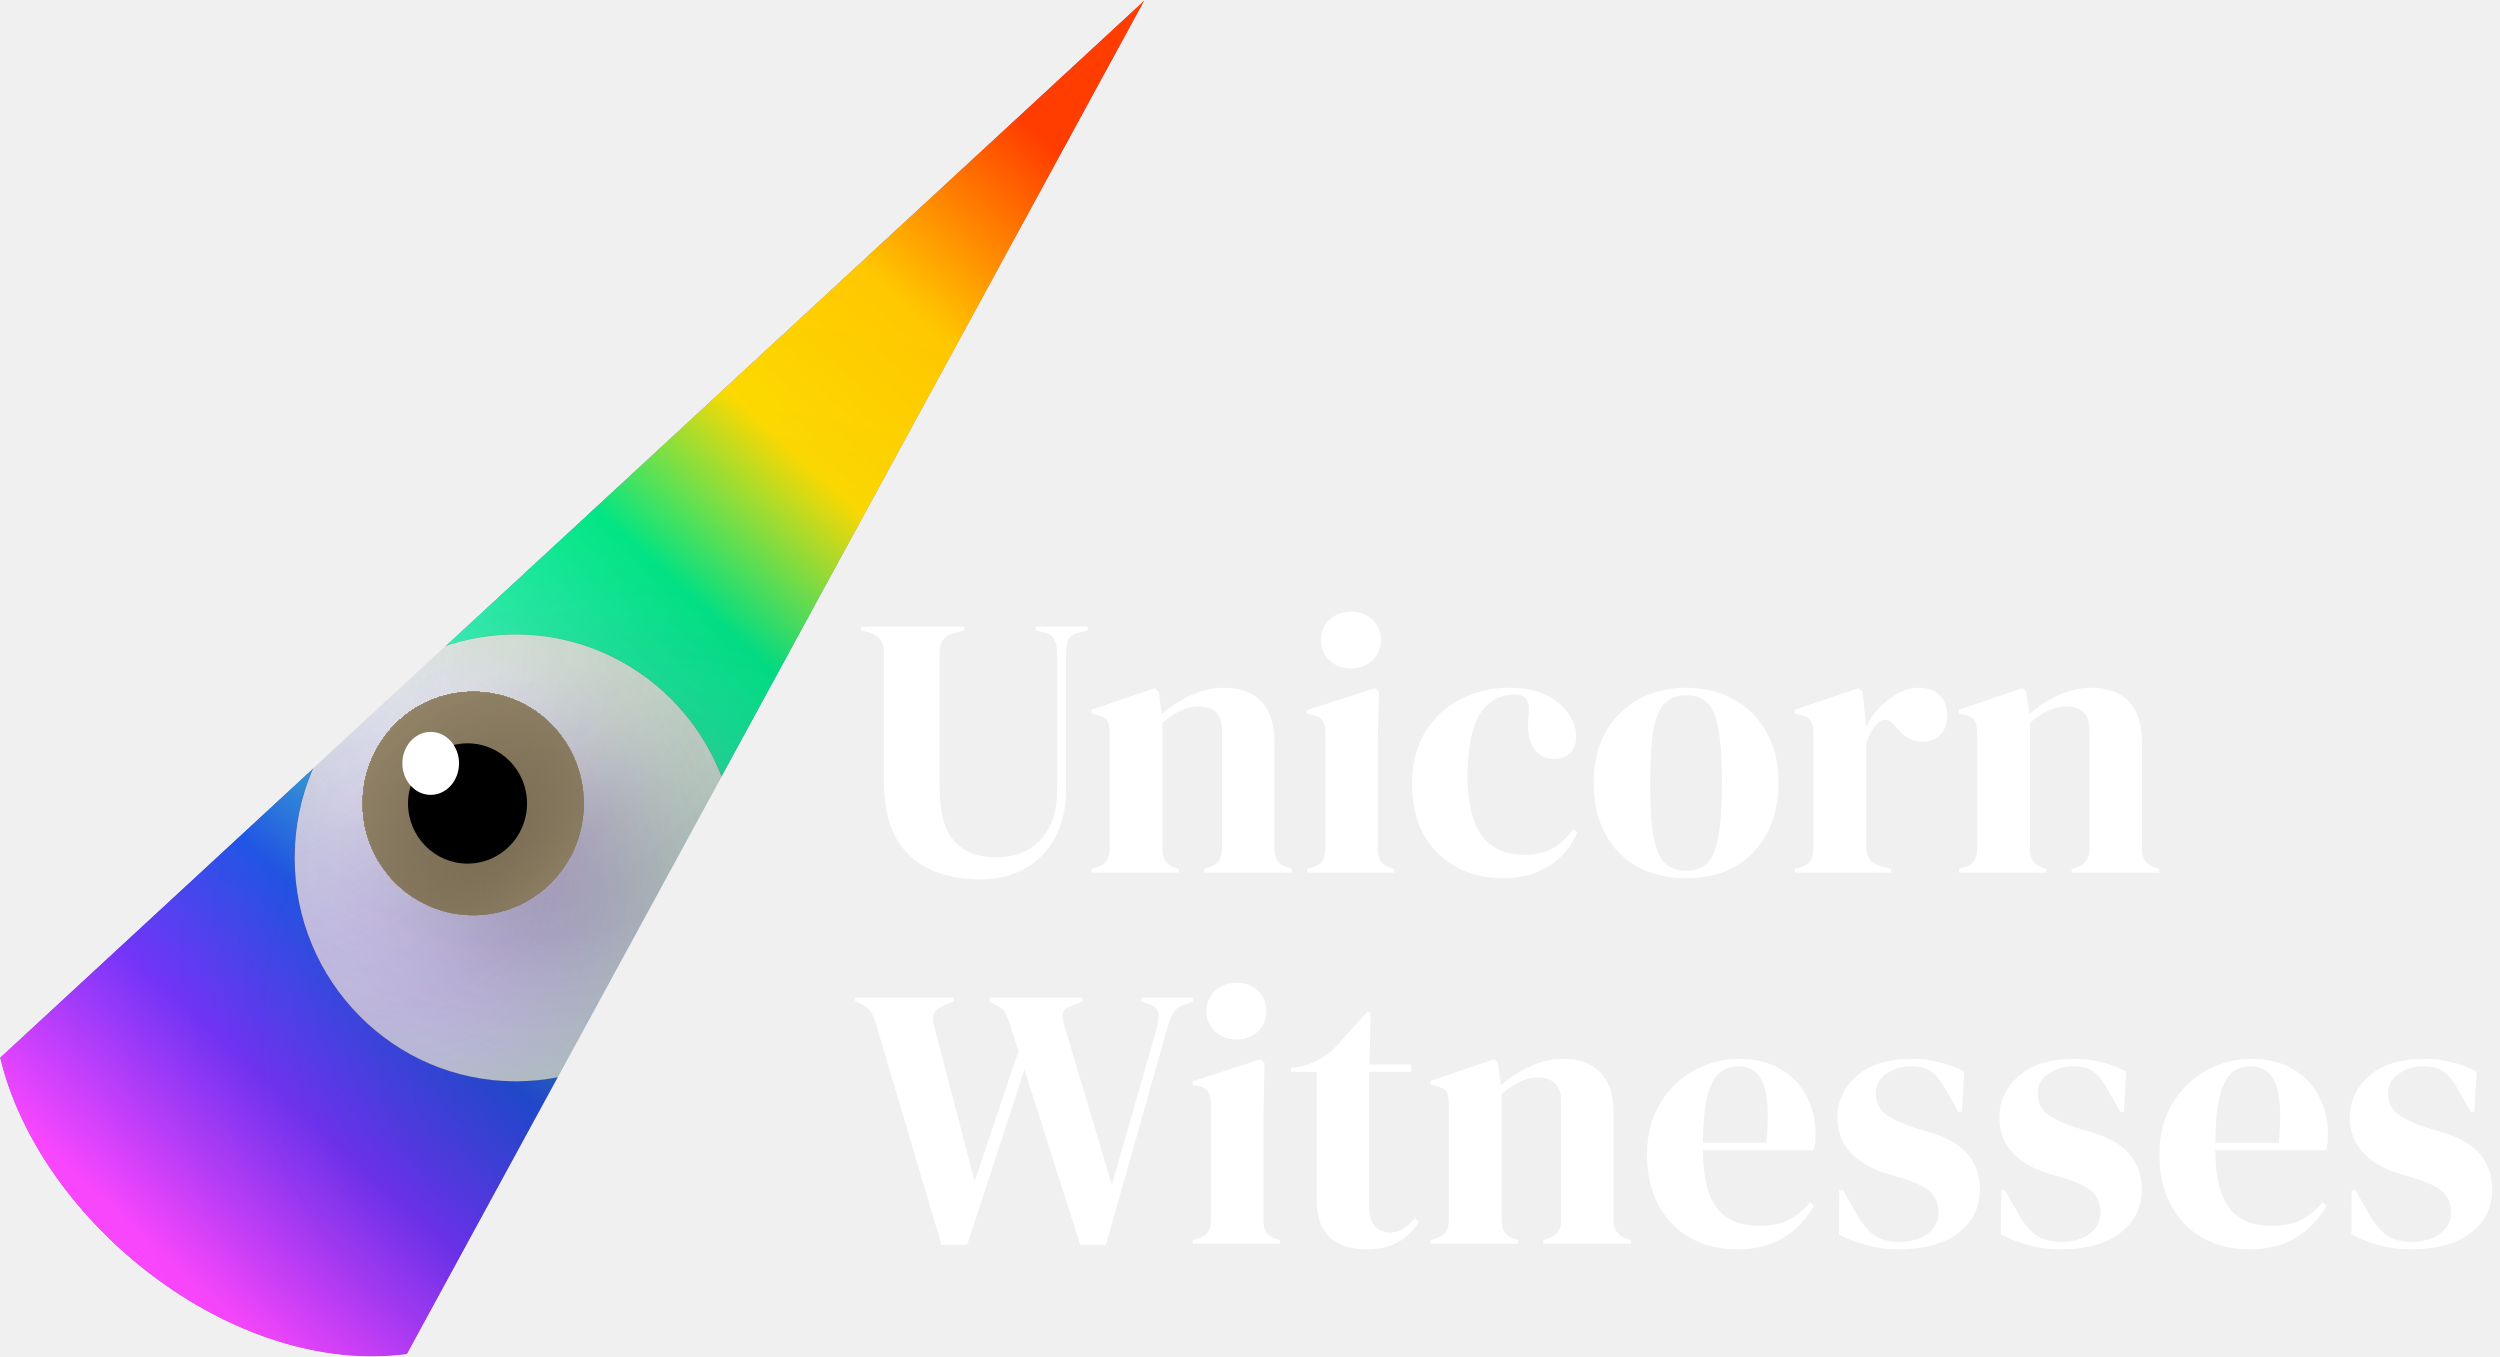
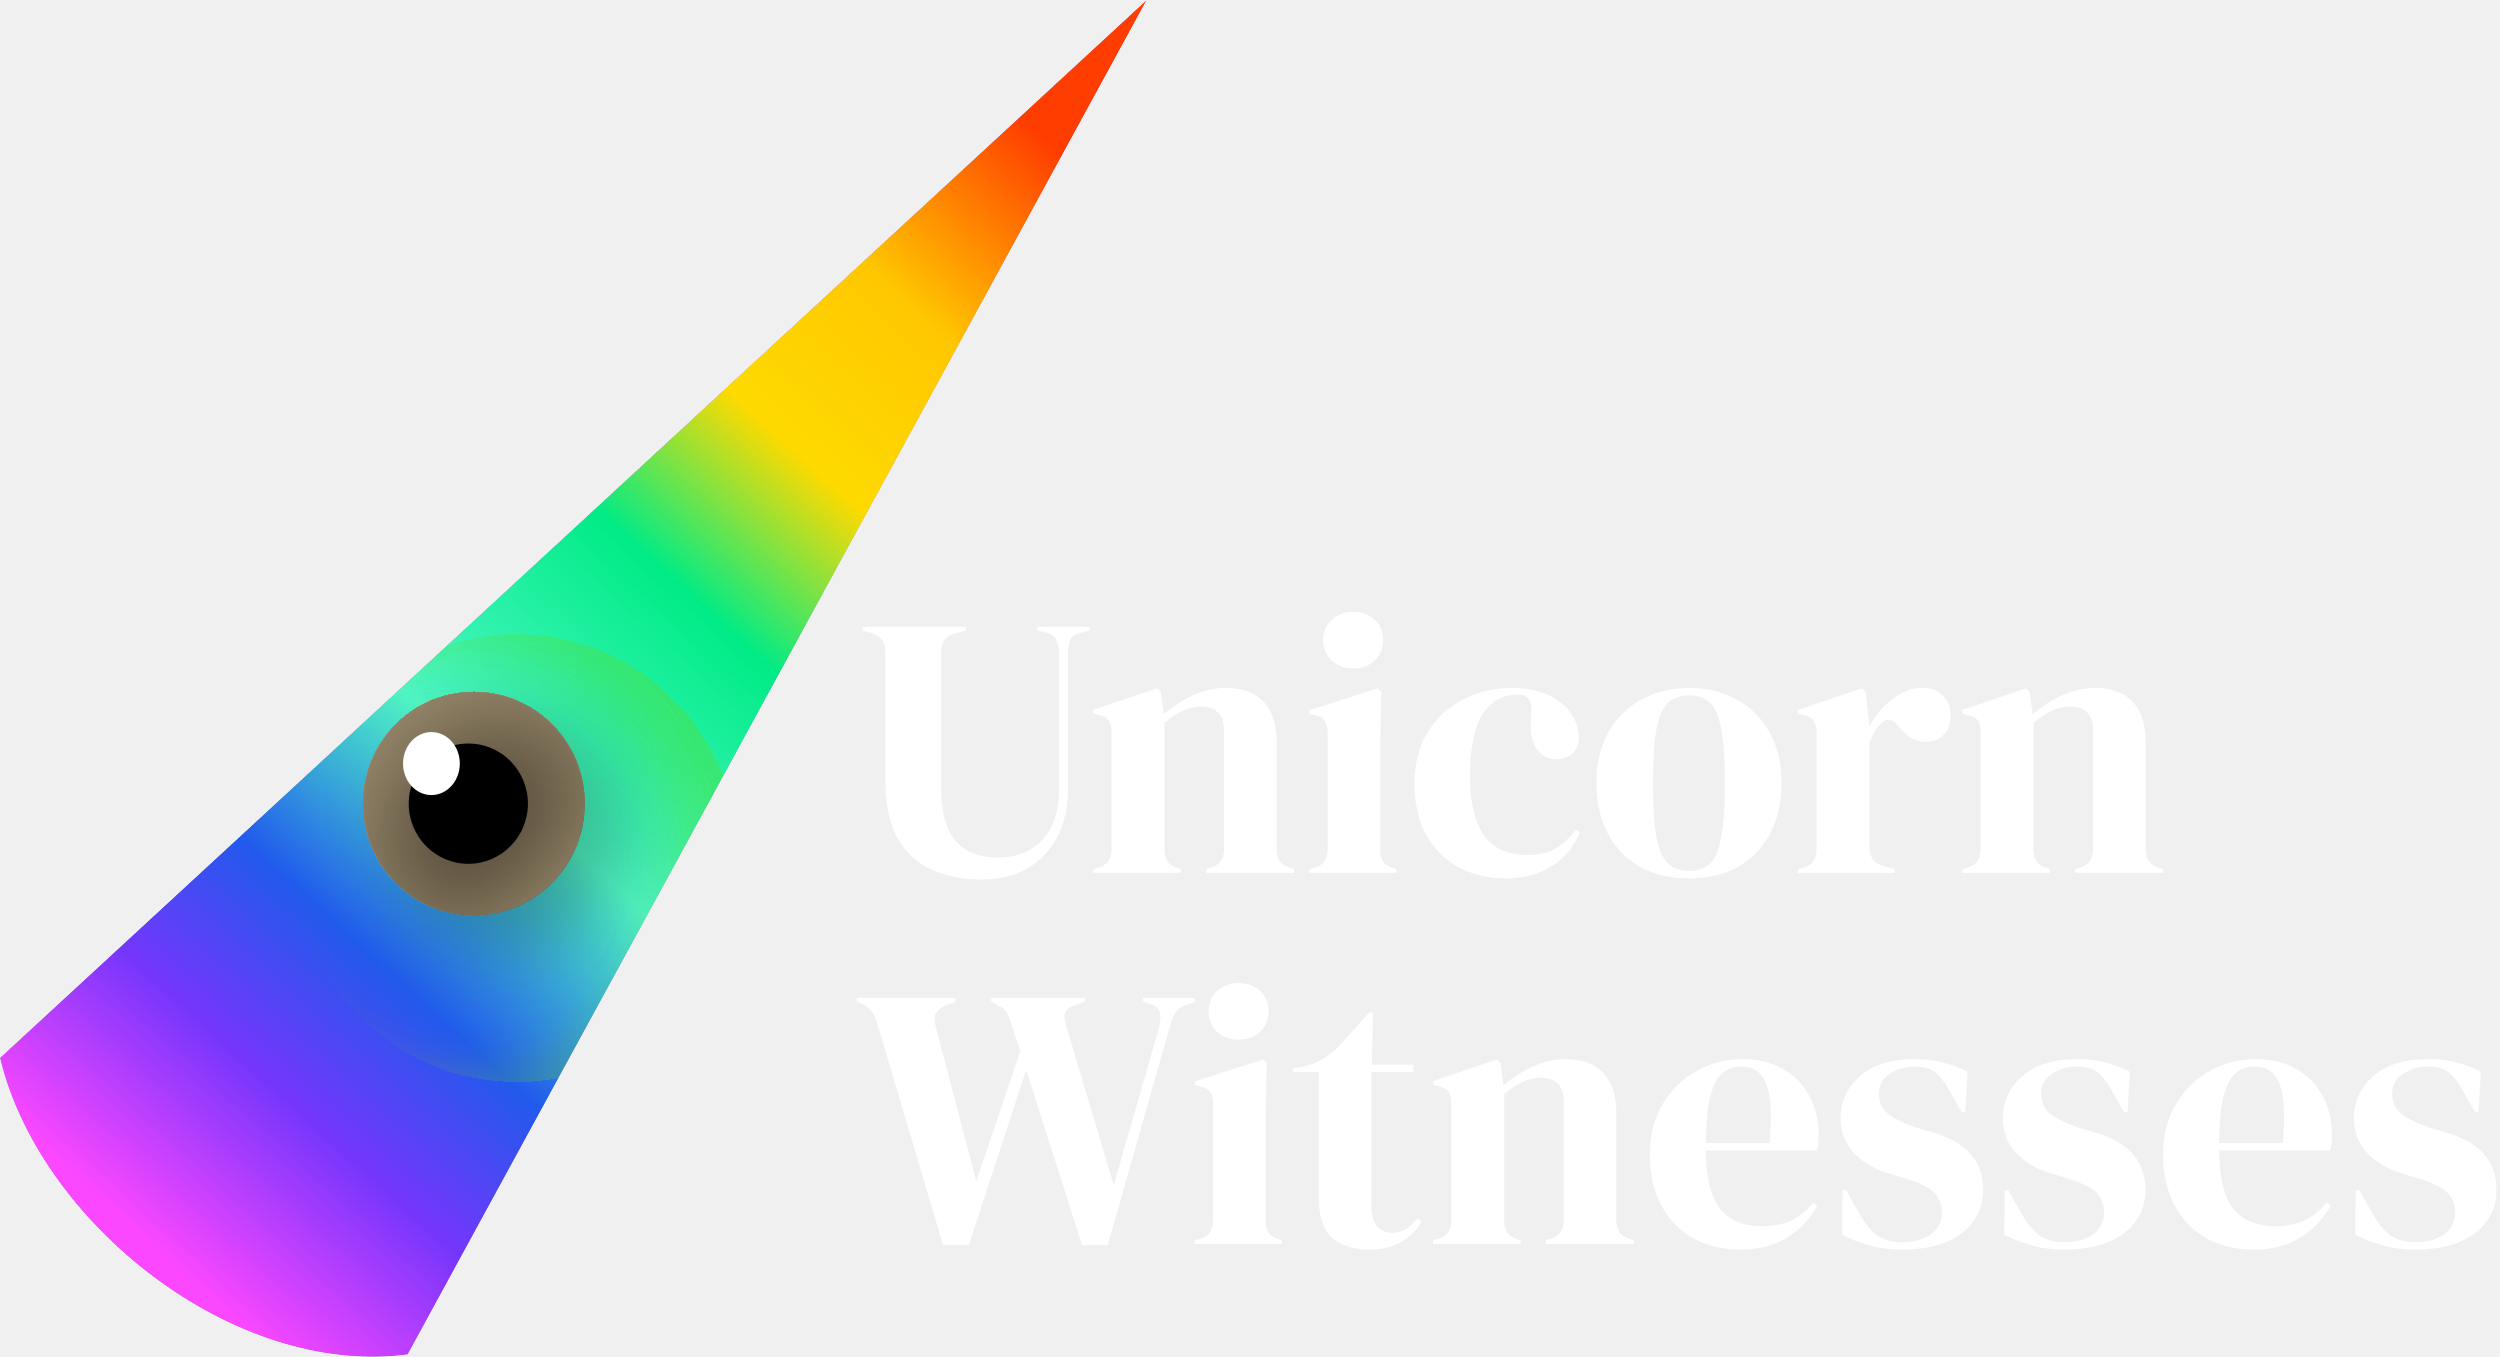
- <svg xmlns="http://www.w3.org/2000/svg" width="188" height="102" viewBox="0 0 188 102" fill="none">
-   <path d="M73.682 66.126C72.266 66.126 71.007 65.874 69.907 65.37C68.826 64.865 67.978 64.071 67.362 62.987C66.766 61.884 66.468 60.436 66.468 58.642V48.971C66.468 48.261 66.104 47.794 65.377 47.57L64.762 47.402V47.121H72.508V47.402L71.697 47.626C71.007 47.794 70.662 48.261 70.662 49.027V59.371C70.662 61.109 71.026 62.398 71.753 63.239C72.48 64.061 73.524 64.472 74.885 64.472C76.302 64.472 77.42 64.033 78.24 63.155C79.079 62.277 79.499 61.034 79.499 59.427V49.139C79.499 48.766 79.434 48.439 79.303 48.158C79.191 47.859 78.949 47.663 78.576 47.57L77.877 47.402V47.121H81.792V47.402L81.037 47.598C80.683 47.672 80.45 47.85 80.338 48.13C80.226 48.411 80.17 48.738 80.17 49.111V59.371C80.17 60.735 79.9 61.931 79.359 62.959C78.818 63.968 78.063 64.753 77.094 65.313C76.124 65.855 74.987 66.126 73.682 66.126Z" fill="white" />
-   <path d="M82.076 65.622V65.341L82.467 65.229C83.119 65.043 83.446 64.585 83.446 63.856V55.082C83.446 54.671 83.38 54.372 83.25 54.185C83.119 53.98 82.868 53.839 82.495 53.765L82.076 53.653V53.372L86.857 51.746L87.137 52.027L87.361 53.709C88.013 53.129 88.749 52.653 89.57 52.279C90.39 51.905 91.201 51.718 92.003 51.718C93.233 51.718 94.174 52.055 94.827 52.727C95.498 53.4 95.834 54.428 95.834 55.811V63.884C95.834 64.613 96.188 65.07 96.896 65.257L97.148 65.341V65.622H90.549V65.341L90.912 65.229C91.564 65.024 91.891 64.566 91.891 63.856V54.914C91.891 53.718 91.294 53.12 90.101 53.12C89.281 53.12 88.386 53.531 87.417 54.353V63.884C87.417 64.613 87.743 65.07 88.395 65.257L88.647 65.341V65.622H82.076Z" fill="white" />
-   <path d="M101.598 50.261C100.964 50.261 100.423 50.065 99.976 49.672C99.547 49.261 99.333 48.747 99.333 48.13C99.333 47.495 99.547 46.981 99.976 46.589C100.423 46.196 100.964 46 101.598 46C102.232 46 102.763 46.196 103.192 46.589C103.62 46.981 103.835 47.495 103.835 48.13C103.835 48.747 103.62 49.261 103.192 49.672C102.763 50.065 102.232 50.261 101.598 50.261ZM98.298 65.622V65.341L98.689 65.229C99.062 65.117 99.314 64.949 99.445 64.725C99.594 64.501 99.668 64.201 99.668 63.828V55.054C99.668 54.662 99.594 54.372 99.445 54.185C99.314 53.98 99.062 53.839 98.689 53.765L98.298 53.681V53.4L103.415 51.746L103.695 52.027L103.611 56.007V63.856C103.611 64.23 103.676 64.529 103.807 64.753C103.956 64.977 104.208 65.145 104.562 65.257L104.842 65.341V65.622H98.298Z" fill="white" />
-   <path d="M113.015 66.042C111.747 66.042 110.591 65.771 109.547 65.229C108.522 64.669 107.702 63.865 107.086 62.819C106.49 61.754 106.191 60.455 106.191 58.922C106.191 57.409 106.518 56.119 107.17 55.054C107.841 53.97 108.727 53.148 109.827 52.587C110.945 52.008 112.166 51.718 113.49 51.718C114.571 51.718 115.485 51.896 116.231 52.251C116.976 52.606 117.545 53.073 117.936 53.653C118.328 54.213 118.524 54.802 118.524 55.419C118.524 55.942 118.365 56.353 118.048 56.652C117.731 56.932 117.321 57.072 116.818 57.072C116.277 57.072 115.839 56.876 115.503 56.484C115.168 56.091 114.972 55.577 114.916 54.942C114.898 54.531 114.907 54.185 114.944 53.905C114.981 53.606 114.981 53.307 114.944 53.008C114.87 52.69 114.748 52.484 114.581 52.391C114.432 52.279 114.217 52.223 113.937 52.223C112.8 52.223 111.915 52.718 111.281 53.709C110.666 54.699 110.358 56.278 110.358 58.446C110.358 60.333 110.703 61.782 111.393 62.791C112.101 63.781 113.182 64.276 114.637 64.276C115.513 64.276 116.221 64.117 116.762 63.8C117.302 63.482 117.824 63.005 118.328 62.37L118.607 62.594C118.141 63.697 117.424 64.547 116.454 65.145C115.485 65.743 114.338 66.042 113.015 66.042Z" fill="white" />
-   <path d="M126.809 66.042C125.392 66.042 124.161 65.753 123.118 65.173C122.074 64.575 121.263 63.734 120.685 62.651C120.125 61.567 119.846 60.296 119.846 58.838C119.846 57.381 120.144 56.119 120.741 55.054C121.356 53.989 122.185 53.167 123.229 52.587C124.292 52.008 125.485 51.718 126.809 51.718C128.132 51.718 129.316 52.008 130.36 52.587C131.404 53.148 132.224 53.961 132.821 55.026C133.436 56.091 133.744 57.362 133.744 58.838C133.744 60.315 133.455 61.595 132.877 62.678C132.318 63.744 131.516 64.575 130.472 65.173C129.447 65.753 128.226 66.042 126.809 66.042ZM126.809 65.482C127.461 65.482 127.983 65.295 128.375 64.921C128.766 64.547 129.046 63.884 129.214 62.931C129.4 61.978 129.493 60.632 129.493 58.894C129.493 57.138 129.4 55.783 129.214 54.83C129.046 53.877 128.766 53.213 128.375 52.84C127.983 52.466 127.461 52.279 126.809 52.279C126.156 52.279 125.625 52.466 125.215 52.84C124.823 53.213 124.534 53.877 124.348 54.83C124.18 55.783 124.096 57.138 124.096 58.894C124.096 60.632 124.18 61.978 124.348 62.931C124.534 63.884 124.823 64.547 125.215 64.921C125.625 65.295 126.156 65.482 126.809 65.482Z" fill="white" />
-   <path d="M134.972 65.622V65.341L135.391 65.229C135.764 65.117 136.016 64.949 136.146 64.725C136.296 64.501 136.37 64.211 136.37 63.856V55.082C136.37 54.671 136.296 54.372 136.146 54.185C136.016 53.98 135.764 53.839 135.391 53.765L134.972 53.653V53.372L139.782 51.746L140.061 52.027L140.313 54.437V54.662C140.574 54.138 140.91 53.662 141.32 53.232C141.749 52.783 142.215 52.419 142.718 52.139C143.24 51.858 143.753 51.718 144.256 51.718C144.964 51.718 145.505 51.915 145.878 52.307C146.251 52.699 146.437 53.195 146.437 53.793C146.437 54.428 146.251 54.923 145.878 55.278C145.524 55.615 145.095 55.783 144.592 55.783C143.809 55.783 143.119 55.39 142.522 54.605L142.466 54.55C142.28 54.288 142.066 54.148 141.823 54.129C141.581 54.092 141.357 54.204 141.152 54.465C140.966 54.634 140.807 54.839 140.677 55.082C140.565 55.306 140.453 55.568 140.341 55.867V63.688C140.341 64.435 140.667 64.902 141.32 65.089L142.215 65.341V65.622H134.972Z" fill="white" />
-   <path d="M147.315 65.622V65.341L147.707 65.229C148.359 65.043 148.686 64.585 148.686 63.856V55.082C148.686 54.671 148.62 54.372 148.49 54.185C148.359 53.98 148.108 53.839 147.735 53.765L147.315 53.653V53.372L152.097 51.746L152.377 52.027L152.601 53.709C153.253 53.129 153.99 52.653 154.81 52.279C155.63 51.905 156.441 51.718 157.243 51.718C158.473 51.718 159.415 52.055 160.067 52.727C160.738 53.4 161.074 54.428 161.074 55.811V63.884C161.074 64.613 161.428 65.07 162.136 65.257L162.388 65.341V65.622H155.789V65.341L156.152 65.229C156.805 65.024 157.131 64.566 157.131 63.856V54.914C157.131 53.718 156.534 53.12 155.341 53.12C154.521 53.12 153.626 53.531 152.657 54.353V63.884C152.657 64.613 152.983 65.07 153.635 65.257L153.887 65.341V65.622H147.315Z" fill="white" />
-   <path d="M70.802 93.613L65.853 76.934C65.722 76.505 65.582 76.196 65.433 76.009C65.284 75.804 65.023 75.617 64.65 75.449L64.314 75.309V75.028H71.725V75.309L71.138 75.533C70.709 75.701 70.42 75.907 70.271 76.15C70.122 76.392 70.112 76.729 70.243 77.159L73.291 88.82L76.591 79.037L75.947 77.047C75.817 76.654 75.696 76.355 75.584 76.15C75.472 75.944 75.286 75.776 75.025 75.645L74.409 75.309V75.028H81.428V75.309L80.561 75.645C80.189 75.776 79.974 75.972 79.918 76.234C79.881 76.477 79.928 76.794 80.058 77.187L83.609 89.1L86.965 77.411C87.096 76.963 87.142 76.57 87.105 76.234C87.068 75.897 86.835 75.654 86.406 75.505L85.819 75.309V75.028H89.706V75.309L88.979 75.589C88.606 75.72 88.345 75.925 88.196 76.206C88.046 76.486 87.916 76.832 87.804 77.243L83.162 93.613H81.233L77.038 80.438L72.732 93.613H70.802Z" fill="white" />
-   <path d="M92.996 78.168C92.362 78.168 91.821 77.972 91.374 77.579C90.945 77.168 90.731 76.654 90.731 76.037C90.731 75.402 90.945 74.888 91.374 74.496C91.821 74.103 92.362 73.907 92.996 73.907C93.629 73.907 94.161 74.103 94.59 74.496C95.018 74.888 95.233 75.402 95.233 76.037C95.233 76.654 95.018 77.168 94.59 77.579C94.161 77.972 93.629 78.168 92.996 78.168ZM89.696 93.529V93.249L90.087 93.136C90.46 93.024 90.712 92.856 90.842 92.632C90.992 92.408 91.066 92.109 91.066 91.735V82.961C91.066 82.569 90.992 82.279 90.842 82.092C90.712 81.887 90.46 81.746 90.087 81.672L89.696 81.588V81.307L94.813 79.653L95.093 79.934L95.009 83.914V91.763C95.009 92.137 95.074 92.436 95.205 92.66C95.354 92.884 95.606 93.052 95.96 93.164L96.239 93.249V93.529H89.696Z" fill="white" />
-   <path d="M102.791 93.949C101.597 93.949 100.665 93.65 99.994 93.052C99.342 92.454 99.016 91.501 99.016 90.193V80.606H97.086V80.326L97.757 80.214C98.335 80.083 98.829 79.896 99.239 79.653C99.668 79.41 100.087 79.084 100.498 78.672L102.791 76.121H103.07L102.986 80.046H106.118V80.606H102.958V90.698C102.958 91.352 103.098 91.847 103.378 92.183C103.676 92.52 104.049 92.688 104.496 92.688C104.888 92.688 105.233 92.594 105.531 92.408C105.829 92.202 106.128 91.931 106.426 91.595L106.706 91.875C106.333 92.51 105.82 93.015 105.168 93.389C104.515 93.762 103.723 93.949 102.791 93.949Z" fill="white" />
-   <path d="M107.582 93.529V93.249L107.973 93.136C108.626 92.95 108.952 92.492 108.952 91.763V82.989C108.952 82.578 108.887 82.279 108.756 82.092C108.626 81.887 108.374 81.746 108.001 81.672L107.582 81.56V81.279L112.363 79.653L112.643 79.934L112.867 81.616C113.519 81.036 114.256 80.56 115.076 80.186C115.896 79.812 116.707 79.625 117.509 79.625C118.739 79.625 119.681 79.962 120.333 80.635C121.004 81.307 121.34 82.335 121.34 83.718V91.791C121.34 92.52 121.694 92.978 122.402 93.164L122.654 93.249V93.529H116.055V93.249L116.418 93.136C117.071 92.931 117.397 92.473 117.397 91.763V82.821C117.397 81.625 116.8 81.027 115.607 81.027C114.787 81.027 113.892 81.438 112.923 82.26V91.791C112.923 92.52 113.249 92.978 113.901 93.164L114.153 93.249V93.529H107.582Z" fill="white" />
-   <path d="M130.767 79.625C131.979 79.625 133.014 79.878 133.871 80.382C134.729 80.868 135.381 81.541 135.829 82.4C136.295 83.241 136.528 84.204 136.528 85.288C136.528 85.493 136.518 85.708 136.5 85.932C136.481 86.138 136.444 86.325 136.388 86.493H128.055C128.073 88.511 128.428 89.969 129.117 90.866C129.826 91.744 130.87 92.183 132.249 92.183C133.181 92.183 133.936 92.034 134.514 91.735C135.092 91.436 135.633 90.997 136.136 90.417L136.416 90.67C135.838 91.698 135.064 92.501 134.095 93.08C133.144 93.66 131.998 93.949 130.655 93.949C129.332 93.949 128.157 93.669 127.132 93.108C126.107 92.529 125.305 91.707 124.727 90.642C124.149 89.576 123.86 88.306 123.86 86.829C123.86 85.297 124.196 83.998 124.867 82.933C125.538 81.849 126.395 81.027 127.439 80.466C128.502 79.906 129.611 79.625 130.767 79.625ZM130.683 80.186C130.143 80.186 129.677 80.354 129.285 80.691C128.912 81.008 128.614 81.588 128.39 82.428C128.185 83.251 128.073 84.419 128.055 85.932H132.836C133.023 83.895 132.948 82.428 132.613 81.531C132.277 80.635 131.634 80.186 130.683 80.186Z" fill="white" />
-   <path d="M142.759 93.949C141.846 93.949 141.025 93.837 140.298 93.613C139.571 93.407 138.9 93.146 138.285 92.828L138.313 89.492H138.592L139.543 91.174C139.953 91.922 140.401 92.482 140.886 92.856C141.389 93.211 142.023 93.389 142.787 93.389C143.682 93.389 144.4 93.192 144.94 92.8C145.5 92.389 145.779 91.847 145.779 91.174C145.779 90.558 145.583 90.053 145.192 89.66C144.8 89.268 144.073 88.913 143.011 88.595L141.836 88.231C140.699 87.895 139.804 87.371 139.152 86.661C138.499 85.951 138.173 85.082 138.173 84.054C138.173 82.821 138.658 81.775 139.627 80.915C140.597 80.055 141.985 79.625 143.794 79.625C144.521 79.625 145.201 79.71 145.835 79.878C146.488 80.027 147.112 80.261 147.709 80.579L147.541 83.606H147.261L146.283 81.868C145.928 81.251 145.574 80.821 145.22 80.579C144.884 80.317 144.372 80.186 143.682 80.186C143.048 80.186 142.451 80.364 141.892 80.719C141.333 81.074 141.053 81.578 141.053 82.232C141.053 82.868 141.286 83.372 141.752 83.746C142.237 84.12 142.946 84.466 143.878 84.783L145.136 85.147C146.478 85.559 147.438 86.129 148.016 86.857C148.594 87.568 148.883 88.427 148.883 89.436C148.883 90.8 148.343 91.894 147.261 92.716C146.199 93.538 144.698 93.949 142.759 93.949Z" fill="white" />
-   <path d="M154.939 93.949C154.025 93.949 153.205 93.837 152.478 93.613C151.751 93.407 151.08 93.146 150.464 92.828L150.492 89.492H150.772L151.723 91.174C152.133 91.922 152.58 92.482 153.065 92.856C153.568 93.211 154.202 93.389 154.967 93.389C155.861 93.389 156.579 93.192 157.12 92.8C157.679 92.389 157.959 91.847 157.959 91.174C157.959 90.558 157.763 90.053 157.372 89.66C156.98 89.268 156.253 88.913 155.19 88.595L154.016 88.231C152.879 87.895 151.984 87.371 151.331 86.661C150.679 85.951 150.353 85.082 150.353 84.054C150.353 82.821 150.837 81.775 151.807 80.915C152.776 80.055 154.165 79.625 155.973 79.625C156.7 79.625 157.381 79.71 158.015 79.878C158.667 80.027 159.292 80.261 159.888 80.579L159.72 83.606H159.441L158.462 81.868C158.108 81.251 157.754 80.821 157.399 80.579C157.064 80.317 156.551 80.186 155.861 80.186C155.228 80.186 154.631 80.364 154.072 80.719C153.513 81.074 153.233 81.578 153.233 82.232C153.233 82.868 153.466 83.372 153.932 83.746C154.417 84.12 155.125 84.466 156.057 84.783L157.316 85.147C158.658 85.559 159.618 86.129 160.196 86.857C160.774 87.568 161.063 88.427 161.063 89.436C161.063 90.8 160.522 91.894 159.441 92.716C158.378 93.538 156.878 93.949 154.939 93.949Z" fill="white" />
-   <path d="M169.299 79.625C170.511 79.625 171.546 79.878 172.403 80.382C173.261 80.868 173.913 81.541 174.361 82.4C174.827 83.241 175.06 84.204 175.06 85.288C175.06 85.493 175.051 85.708 175.032 85.932C175.013 86.138 174.976 86.325 174.92 86.493H166.587C166.606 88.511 166.96 89.969 167.65 90.866C168.358 91.744 169.402 92.183 170.782 92.183C171.714 92.183 172.469 92.034 173.047 91.735C173.625 91.436 174.165 90.997 174.669 90.417L174.948 90.67C174.37 91.698 173.597 92.501 172.627 93.08C171.676 93.66 170.53 93.949 169.188 93.949C167.864 93.949 166.689 93.669 165.664 93.108C164.639 92.529 163.837 91.707 163.259 90.642C162.681 89.576 162.392 88.306 162.392 86.829C162.392 85.297 162.728 83.998 163.399 82.933C164.07 81.849 164.928 81.027 165.972 80.466C167.034 79.906 168.144 79.625 169.299 79.625ZM169.216 80.186C168.675 80.186 168.209 80.354 167.817 80.691C167.445 81.008 167.146 81.588 166.923 82.428C166.717 83.251 166.606 84.419 166.587 85.932H171.369C171.555 83.895 171.481 82.428 171.145 81.531C170.809 80.635 170.166 80.186 169.216 80.186Z" fill="white" />
-   <path d="M181.291 93.949C180.378 93.949 179.558 93.837 178.831 93.613C178.103 93.407 177.432 93.146 176.817 92.828L176.845 89.492H177.125L178.076 91.174C178.486 91.922 178.933 92.482 179.418 92.856C179.921 93.211 180.555 93.389 181.319 93.389C182.214 93.389 182.932 93.192 183.473 92.8C184.032 92.389 184.311 91.847 184.311 91.174C184.311 90.558 184.116 90.053 183.724 89.66C183.333 89.268 182.606 88.913 181.543 88.595L180.369 88.231C179.231 87.895 178.337 87.371 177.684 86.661C177.032 85.951 176.705 85.082 176.705 84.054C176.705 82.821 177.19 81.775 178.159 80.915C179.129 80.055 180.518 79.625 182.326 79.625C183.053 79.625 183.734 79.71 184.367 79.878C185.02 80.027 185.644 80.261 186.241 80.579L186.073 83.606H185.794L184.815 81.868C184.461 81.251 184.106 80.821 183.752 80.579C183.417 80.317 182.904 80.186 182.214 80.186C181.58 80.186 180.984 80.364 180.424 80.719C179.865 81.074 179.586 81.578 179.586 82.232C179.586 82.868 179.819 83.372 180.285 83.746C180.769 84.12 181.478 84.466 182.41 84.783L183.668 85.147C185.011 85.559 185.971 86.129 186.549 86.857C187.127 87.568 187.415 88.427 187.415 89.436C187.415 90.8 186.875 91.894 185.794 92.716C184.731 93.538 183.23 93.949 181.291 93.949Z" fill="white" />
-   <mask id="mask0" style="mask-type:alpha" maskUnits="userSpaceOnUse" x="0" y="0" width="87" height="102">
-     <path d="M86.083 0L0 79.534C2.923 91.837 17.452 103.566 30.605 101.828L86.083 0Z" fill="#683DC4" />
+ <svg xmlns="http://www.w3.org/2000/svg" width="328" height="178" viewBox="0 0 328 178" fill="none">
+   <path d="M128.772 115.397C126.296 115.397 124.097 114.957 122.175 114.076C120.285 113.196 118.803 111.81 117.727 109.918C116.685 107.994 116.164 105.467 116.164 102.336V85.46C116.164 84.22 115.528 83.405 114.258 83.014L113.182 82.72V82.231H126.72V82.72L125.303 83.112C124.097 83.405 123.494 84.22 123.494 85.558V103.608C123.494 106.641 124.13 108.891 125.4 110.358C126.671 111.793 128.495 112.511 130.874 112.511C133.35 112.511 135.305 111.744 136.738 110.212C138.205 108.679 138.938 106.51 138.938 103.706V85.753C138.938 85.101 138.824 84.53 138.596 84.041C138.4 83.519 137.977 83.177 137.325 83.014L136.103 82.72V82.231H142.945V82.72L141.626 83.063C141.007 83.193 140.599 83.503 140.404 83.992C140.208 84.481 140.111 85.052 140.111 85.704V103.608C140.111 105.988 139.638 108.076 138.693 109.869C137.748 111.63 136.429 113 134.735 113.978C133.041 114.924 131.053 115.397 128.772 115.397Z" fill="white" />
+   <path d="M143.441 114.516V114.027L144.125 113.831C145.265 113.505 145.835 112.706 145.835 111.435V96.124C145.835 95.406 145.721 94.884 145.493 94.558C145.265 94.2 144.825 93.955 144.174 93.824L143.441 93.629V93.14L151.798 90.302L152.287 90.792L152.677 93.727C153.818 92.716 155.105 91.884 156.538 91.232C157.972 90.58 159.389 90.254 160.79 90.254C162.941 90.254 164.586 90.841 165.726 92.014C166.899 93.189 167.486 94.982 167.486 97.395V111.483C167.486 112.755 168.105 113.554 169.343 113.88L169.783 114.027V114.516H158.249V114.027L158.884 113.831C160.025 113.473 160.595 112.674 160.595 111.435V95.83C160.595 93.743 159.552 92.699 157.467 92.699C156.033 92.699 154.469 93.417 152.775 94.852V111.483C152.775 112.755 153.345 113.554 154.486 113.88L154.926 114.027V114.516H143.441Z" fill="white" />
+   <path d="M177.559 87.71C176.452 87.71 175.507 87.367 174.725 86.683C173.975 85.965 173.601 85.068 173.601 83.992C173.601 82.883 173.975 81.987 174.725 81.302C175.507 80.617 176.452 80.274 177.559 80.274C178.667 80.274 179.596 80.617 180.345 81.302C181.094 81.987 181.469 82.883 181.469 83.992C181.469 85.068 181.094 85.965 180.345 86.683C179.596 87.367 178.667 87.71 177.559 87.71ZM171.792 114.516V114.027L172.477 113.831C173.128 113.636 173.568 113.342 173.796 112.951C174.057 112.56 174.187 112.038 174.187 111.386V96.075C174.187 95.39 174.057 94.884 173.796 94.558C173.568 94.2 173.128 93.955 172.477 93.824L171.792 93.678V93.189L180.736 90.302L181.225 90.792L181.078 97.738V111.435C181.078 112.087 181.192 112.609 181.42 113C181.681 113.391 182.121 113.685 182.74 113.88L183.228 114.027V114.516H171.792Z" fill="white" />
+   <path d="M197.512 115.25C195.297 115.25 193.277 114.777 191.452 113.831C189.66 112.853 188.227 111.451 187.151 109.625C186.109 107.766 185.588 105.499 185.588 102.825C185.588 100.184 186.158 97.933 187.298 96.075C188.471 94.183 190.019 92.748 191.941 91.77C193.896 90.759 196.03 90.254 198.343 90.254C200.233 90.254 201.829 90.563 203.132 91.183C204.436 91.802 205.429 92.618 206.114 93.629C206.798 94.607 207.14 95.634 207.14 96.71C207.14 97.624 206.863 98.341 206.309 98.863C205.755 99.352 205.038 99.597 204.159 99.597C203.214 99.597 202.448 99.254 201.862 98.569C201.275 97.885 200.933 96.988 200.836 95.879C200.803 95.162 200.819 94.558 200.884 94.069C200.95 93.547 200.95 93.025 200.884 92.504C200.754 91.949 200.542 91.591 200.249 91.427C199.988 91.232 199.614 91.134 199.125 91.134C197.138 91.134 195.59 91.998 194.482 93.727C193.407 95.455 192.869 98.211 192.869 101.994C192.869 105.287 193.472 107.815 194.678 109.576C195.916 111.304 197.805 112.168 200.347 112.168C201.878 112.168 203.116 111.891 204.061 111.337C205.006 110.782 205.918 109.951 206.798 108.842L207.287 109.233C206.472 111.157 205.218 112.641 203.523 113.685C201.829 114.728 199.826 115.25 197.512 115.25Z" fill="white" />
+   <path d="M221.62 115.25C219.144 115.25 216.993 114.745 215.169 113.734C213.344 112.69 211.927 111.223 210.917 109.331C209.939 107.44 209.451 105.222 209.451 102.678C209.451 100.135 209.972 97.933 211.015 96.075C212.09 94.216 213.54 92.781 215.364 91.77C217.221 90.759 219.306 90.254 221.62 90.254C223.933 90.254 226.002 90.759 227.826 91.77C229.651 92.748 231.085 94.167 232.127 96.026C233.202 97.885 233.74 100.102 233.74 102.678C233.74 105.255 233.235 107.489 232.225 109.38C231.247 111.239 229.846 112.69 228.022 113.734C226.23 114.745 224.096 115.25 221.62 115.25ZM221.62 114.272C222.76 114.272 223.672 113.946 224.357 113.293C225.041 112.641 225.529 111.483 225.823 109.82C226.148 108.157 226.311 105.809 226.311 102.776C226.311 99.711 226.148 97.347 225.823 95.683C225.529 94.02 225.041 92.862 224.357 92.21C223.672 91.558 222.76 91.232 221.62 91.232C220.479 91.232 219.551 91.558 218.834 92.21C218.15 92.862 217.645 94.02 217.319 95.683C217.026 97.347 216.879 99.711 216.879 102.776C216.879 105.809 217.026 108.157 217.319 109.82C217.645 111.483 218.15 112.641 218.834 113.293C219.551 113.946 220.479 114.272 221.62 114.272Z" fill="white" />
+   <path d="M235.886 114.516V114.027L236.619 113.831C237.271 113.636 237.711 113.342 237.939 112.951C238.2 112.56 238.33 112.054 238.33 111.435V96.124C238.33 95.406 238.2 94.884 237.939 94.558C237.711 94.2 237.271 93.955 236.619 93.824L235.886 93.629V93.14L244.292 90.302L244.781 90.792L245.221 94.998V95.39C245.677 94.477 246.263 93.645 246.98 92.895C247.73 92.112 248.544 91.476 249.424 90.987C250.336 90.498 251.232 90.254 252.112 90.254C253.35 90.254 254.295 90.596 254.946 91.281C255.598 91.966 255.924 92.83 255.924 93.873C255.924 94.982 255.598 95.846 254.946 96.466C254.327 97.053 253.578 97.347 252.698 97.347C251.33 97.347 250.124 96.662 249.082 95.292L248.984 95.194C248.658 94.737 248.284 94.493 247.86 94.46C247.436 94.395 247.045 94.591 246.687 95.047C246.361 95.341 246.084 95.7 245.856 96.124C245.661 96.515 245.465 96.971 245.27 97.493V111.141C245.27 112.446 245.84 113.261 246.98 113.587L248.544 114.027V114.516H235.886Z" fill="white" />
+   <path d="M257.459 114.516V114.027L258.143 113.831C259.283 113.505 259.853 112.706 259.853 111.435V96.124C259.853 95.406 259.739 94.884 259.511 94.558C259.283 94.2 258.843 93.955 258.192 93.824L257.459 93.629V93.14L265.816 90.302L266.304 90.792L266.695 93.727C267.836 92.716 269.123 91.884 270.556 91.232C271.99 90.58 273.407 90.254 274.808 90.254C276.958 90.254 278.604 90.841 279.744 92.014C280.917 93.189 281.504 94.982 281.504 97.395V111.483C281.504 112.755 282.123 113.554 283.361 113.88L283.8 114.027V114.516H272.267V114.027L272.902 113.831C274.042 113.473 274.613 112.674 274.613 111.435V95.83C274.613 93.743 273.57 92.699 271.485 92.699C270.051 92.699 268.487 93.417 266.793 94.852V111.483C266.793 112.755 267.363 113.554 268.504 113.88L268.943 114.027V114.516H257.459Z" fill="white" />
+   <path d="M123.739 163.364L115.088 134.258C114.86 133.508 114.616 132.97 114.355 132.644C114.095 132.285 113.638 131.959 112.987 131.665L112.4 131.421V130.932H125.351V131.421L124.325 131.812C123.576 132.106 123.071 132.464 122.81 132.888C122.549 133.312 122.533 133.899 122.761 134.649L128.088 154.999L133.855 137.927L132.731 134.454C132.503 133.769 132.291 133.247 132.096 132.888C131.9 132.53 131.574 132.236 131.118 132.008L130.043 131.421V130.932H142.31V131.421L140.795 132.008C140.143 132.236 139.769 132.579 139.671 133.035C139.606 133.459 139.687 134.013 139.915 134.698L146.122 155.488L151.986 135.09C152.214 134.307 152.296 133.622 152.231 133.035C152.166 132.448 151.758 132.024 151.009 131.763L149.983 131.421V130.932H156.776V131.421L155.505 131.91C154.854 132.138 154.397 132.497 154.137 132.986C153.876 133.475 153.648 134.079 153.453 134.796L145.34 163.364H141.968L134.637 140.373L127.111 163.364H123.739Z" fill="white" />
+   <path d="M162.526 136.41C161.418 136.41 160.473 136.068 159.691 135.383C158.942 134.666 158.567 133.769 158.567 132.693C158.567 131.584 158.942 130.687 159.691 130.002C160.473 129.317 161.418 128.975 162.526 128.975C163.633 128.975 164.562 129.317 165.311 130.002C166.061 130.687 166.435 131.584 166.435 132.693C166.435 133.769 166.061 134.666 165.311 135.383C164.562 136.068 163.633 136.41 162.526 136.41ZM156.759 163.217V162.728L157.443 162.532C158.094 162.336 158.534 162.043 158.762 161.652C159.023 161.26 159.153 160.738 159.153 160.086V144.775C159.153 144.09 159.023 143.585 158.762 143.259C158.534 142.9 158.094 142.655 157.443 142.525L156.759 142.378V141.889L165.702 139.003L166.191 139.492L166.044 146.438V160.135C166.044 160.787 166.158 161.309 166.386 161.7C166.647 162.092 167.087 162.385 167.706 162.581L168.195 162.728V163.217H156.759Z" fill="white" />
+   <path d="M179.644 163.951C177.559 163.951 175.93 163.429 174.757 162.385C173.616 161.342 173.046 159.679 173.046 157.396V140.666H169.674V140.177L170.847 139.981C171.857 139.753 172.72 139.427 173.437 139.003C174.187 138.579 174.92 138.008 175.636 137.291L179.644 132.839H180.133L179.986 139.688H185.46V140.666H179.937V158.276C179.937 159.418 180.182 160.282 180.67 160.869C181.192 161.456 181.843 161.749 182.625 161.749C183.309 161.749 183.912 161.586 184.433 161.26C184.955 160.901 185.476 160.429 185.997 159.842L186.486 160.331C185.834 161.44 184.938 162.32 183.798 162.972C182.658 163.625 181.273 163.951 179.644 163.951Z" fill="white" />
+   <path d="M188.017 163.217V162.728L188.701 162.532C189.842 162.206 190.412 161.407 190.412 160.135V144.824C190.412 144.107 190.298 143.585 190.07 143.259C189.842 142.9 189.402 142.655 188.75 142.525L188.017 142.329V141.84L196.374 139.003L196.863 139.492L197.254 142.427C198.394 141.416 199.681 140.585 201.115 139.932C202.548 139.28 203.965 138.954 205.366 138.954C207.517 138.954 209.162 139.541 210.302 140.715C211.475 141.889 212.062 143.683 212.062 146.096V160.184C212.062 161.456 212.681 162.255 213.919 162.581L214.359 162.728V163.217H202.825V162.728L203.46 162.532C204.601 162.173 205.171 161.374 205.171 160.135V144.531C205.171 142.443 204.128 141.4 202.043 141.4C200.61 141.4 199.046 142.117 197.352 143.552V160.184C197.352 161.456 197.922 162.255 199.062 162.581L199.502 162.728V163.217H188.017Z" fill="white" />
+   <path d="M228.538 138.954C230.655 138.954 232.464 139.394 233.962 140.275C235.461 141.123 236.602 142.297 237.383 143.797C238.198 145.264 238.605 146.944 238.605 148.835C238.605 149.194 238.589 149.569 238.556 149.96C238.524 150.319 238.459 150.645 238.361 150.939H223.797C223.83 154.461 224.449 157.004 225.654 158.57C226.892 160.103 228.717 160.869 231.128 160.869C232.757 160.869 234.077 160.608 235.087 160.086C236.097 159.564 237.041 158.798 237.921 157.787L238.41 158.227C237.4 160.021 236.048 161.423 234.353 162.434C232.692 163.445 230.688 163.951 228.342 163.951C226.029 163.951 223.976 163.461 222.184 162.483C220.392 161.472 218.991 160.037 217.981 158.178C216.971 156.32 216.466 154.102 216.466 151.526C216.466 148.852 217.053 146.585 218.226 144.726C219.399 142.835 220.897 141.4 222.722 140.422C224.579 139.443 226.518 138.954 228.538 138.954ZM228.391 139.932C227.446 139.932 226.632 140.226 225.948 140.813C225.296 141.367 224.775 142.378 224.384 143.846C224.025 145.281 223.83 147.319 223.797 149.96H232.154C232.48 146.406 232.35 143.846 231.763 142.28C231.177 140.715 230.053 139.932 228.391 139.932Z" fill="white" />
+   <path d="M249.496 163.951C247.899 163.951 246.466 163.755 245.195 163.364C243.924 163.005 242.751 162.548 241.676 161.994L241.725 156.173H242.214L243.875 159.108C244.592 160.412 245.374 161.391 246.221 162.043C247.101 162.662 248.209 162.972 249.544 162.972C251.108 162.972 252.363 162.63 253.308 161.945C254.285 161.228 254.774 160.282 254.774 159.108C254.774 158.032 254.432 157.151 253.747 156.466C253.063 155.782 251.793 155.162 249.935 154.608L247.883 153.972C245.895 153.385 244.332 152.471 243.191 151.232C242.051 149.993 241.481 148.477 241.481 146.683C241.481 144.531 242.328 142.704 244.022 141.204C245.716 139.704 248.144 138.954 251.304 138.954C252.575 138.954 253.764 139.101 254.872 139.394C256.012 139.655 257.103 140.063 258.146 140.617L257.853 145.9H257.364L255.653 142.867C255.034 141.791 254.415 141.041 253.796 140.617C253.21 140.161 252.314 139.932 251.108 139.932C250.001 139.932 248.958 140.242 247.981 140.862C247.003 141.481 246.514 142.362 246.514 143.503C246.514 144.612 246.922 145.493 247.736 146.145C248.583 146.797 249.821 147.4 251.451 147.955L253.65 148.591C255.996 149.308 257.673 150.303 258.683 151.575C259.693 152.814 260.199 154.314 260.199 156.075C260.199 158.456 259.254 160.363 257.364 161.798C255.507 163.233 252.884 163.951 249.496 163.951Z" fill="white" />
+   <path d="M270.782 163.951C269.185 163.951 267.751 163.755 266.481 163.364C265.21 163.005 264.037 162.548 262.962 161.994L263.011 156.173H263.5L265.161 159.108C265.878 160.412 266.66 161.391 267.507 162.043C268.387 162.662 269.495 162.972 270.83 162.972C272.394 162.972 273.649 162.63 274.594 161.945C275.571 161.228 276.06 160.282 276.06 159.108C276.06 158.032 275.718 157.151 275.033 156.466C274.349 155.782 273.078 155.162 271.221 154.608L269.169 153.972C267.181 153.385 265.617 152.471 264.477 151.232C263.337 149.993 262.767 148.477 262.767 146.683C262.767 144.531 263.614 142.704 265.308 141.204C267.002 139.704 269.429 138.954 272.59 138.954C273.86 138.954 275.05 139.101 276.157 139.394C277.298 139.655 278.389 140.063 279.432 140.617L279.139 145.9H278.65L276.939 142.867C276.32 141.791 275.701 141.041 275.082 140.617C274.496 140.161 273.6 139.932 272.394 139.932C271.287 139.932 270.244 140.242 269.266 140.862C268.289 141.481 267.8 142.362 267.8 143.503C267.8 144.612 268.208 145.493 269.022 146.145C269.869 146.797 271.107 147.4 272.736 147.955L274.936 148.591C277.281 149.308 278.959 150.303 279.969 151.575C280.979 152.814 281.484 154.314 281.484 156.075C281.484 158.456 280.54 160.363 278.65 161.798C276.793 163.233 274.17 163.951 270.782 163.951Z" fill="white" />
+   <path d="M295.879 138.954C297.997 138.954 299.805 139.394 301.304 140.275C302.803 141.123 303.943 142.297 304.725 143.797C305.54 145.264 305.947 146.944 305.947 148.835C305.947 149.194 305.931 149.569 305.898 149.96C305.866 150.319 305.8 150.645 305.703 150.939H291.139C291.171 154.461 291.79 157.004 292.996 158.57C294.234 160.103 296.059 160.869 298.47 160.869C300.099 160.869 301.418 160.608 302.428 160.086C303.438 159.564 304.383 158.798 305.263 157.787L305.751 158.227C304.741 160.021 303.389 161.423 301.695 162.434C300.033 163.445 298.03 163.951 295.684 163.951C293.371 163.951 291.318 163.461 289.526 162.483C287.734 161.472 286.333 160.037 285.323 158.178C284.313 156.32 283.808 154.102 283.808 151.526C283.808 148.852 284.395 146.585 285.567 144.726C286.74 142.835 288.239 141.4 290.064 140.422C291.921 139.443 293.859 138.954 295.879 138.954ZM295.733 139.932C294.788 139.932 293.973 140.226 293.289 140.813C292.638 141.367 292.116 142.378 291.725 143.846C291.367 145.281 291.171 147.319 291.139 149.96H299.496C299.822 146.406 299.691 143.846 299.105 142.28C298.518 140.715 297.394 139.932 295.733 139.932Z" fill="white" />
+   <path d="M316.837 163.951C315.241 163.951 313.807 163.755 312.537 163.364C311.266 163.005 310.093 162.548 309.018 161.994L309.067 156.173H309.555L311.217 159.108C311.934 160.412 312.716 161.391 313.563 162.043C314.443 162.662 315.55 162.972 316.886 162.972C318.45 162.972 319.704 162.63 320.649 161.945C321.627 161.228 322.115 160.282 322.115 159.108C322.115 158.032 321.773 157.151 321.089 156.466C320.405 155.782 319.134 155.162 317.277 154.608L315.225 153.972C313.237 153.385 311.673 152.471 310.533 151.232C309.393 149.993 308.822 148.477 308.822 146.683C308.822 144.531 309.669 142.704 311.364 141.204C313.058 139.704 315.485 138.954 318.646 138.954C319.916 138.954 321.105 139.101 322.213 139.394C323.354 139.655 324.445 140.063 325.488 140.617L325.194 145.9H324.706L322.995 142.867C322.376 141.791 321.757 141.041 321.138 140.617C320.552 140.161 319.656 139.932 318.45 139.932C317.342 139.932 316.3 140.242 315.322 140.862C314.345 141.481 313.856 142.362 313.856 143.503C313.856 144.612 314.263 145.493 315.078 146.145C315.925 146.797 317.163 147.4 318.792 147.955L320.991 148.591C323.337 149.308 325.015 150.303 326.025 151.575C327.035 152.814 327.54 154.314 327.54 156.075C327.54 158.456 326.595 160.363 324.706 161.798C322.849 163.233 320.226 163.951 316.837 163.951Z" fill="white" />
+   <mask id="mask0_1491:10272" style="mask-type:alpha" maskUnits="userSpaceOnUse" x="0" y="0" width="151" height="178">
+     <path d="M150.444 0L0 138.794C5.108 160.264 30.5 180.733 53.487 177.7L150.444 0Z" fill="#683DC4" />
  </mask>
-   <g mask="url(#mask0)">
-     <path d="M86.083 0L0 79.534C2.923 91.837 17.452 103.566 30.605 101.828L86.083 0Z" fill="#683DC4" />
-     <path d="M86.083 0L0 79.534C2.923 91.837 17.452 103.566 30.605 101.828L86.083 0Z" fill="url(#paint0_linear)" />
-     <g filter="url(#filter0_ddiiii)">
-       <path d="M55.4 64.513C55.4 73.789 47.959 81.309 38.78 81.309C29.601 81.309 22.16 73.789 22.16 64.513C22.16 55.236 29.601 47.716 38.78 47.716C47.959 47.716 55.4 55.236 55.4 64.513Z" fill="white" />
+   <g mask="url(#mask0_1491:10272)">
+     <path d="M150.444 0L0 138.794C5.108 160.264 30.5 180.733 53.487 177.7L150.444 0Z" fill="#683DC4" />
+     <path d="M150.444 0L0 138.794C5.108 160.264 30.5 180.733 53.487 177.7L150.444 0Z" fill="url(#paint0_linear_1491:10272)" />
+     <g filter="url(#filter0_ddiiii_1491:10272)">
+       <path d="M96.821 112.581C96.821 128.769 83.816 141.893 67.775 141.893C51.733 141.893 38.728 128.769 38.728 112.581C38.728 96.392 51.733 83.269 67.775 83.269C83.816 83.269 96.821 96.392 96.821 112.581Z" fill="white" />
    </g>
-     <g filter="url(#filter1_di)">
-       <path d="M43.893 60.421C43.893 65.059 40.173 68.82 35.583 68.82C30.994 68.82 27.273 65.059 27.273 60.421C27.273 55.783 30.994 52.023 35.583 52.023C40.173 52.023 43.893 55.783 43.893 60.421Z" fill="#362F24" />
-       <path d="M43.893 60.421C43.893 65.059 40.173 68.82 35.583 68.82C30.994 68.82 27.273 65.059 27.273 60.421C27.273 55.783 30.994 52.023 35.583 52.023C40.173 52.023 43.893 55.783 43.893 60.421Z" fill="url(#paint1_linear)" />
+     <g filter="url(#filter1_di_1491:10272)">
+       <path d="M76.712 105.441C76.712 113.535 70.21 120.097 62.189 120.097C54.168 120.097 47.666 113.535 47.666 105.441C47.666 97.346 54.168 90.785 62.189 90.785C70.21 90.785 76.712 97.346 76.712 105.441Z" fill="#362F24" />
+       <path d="M76.712 105.441C76.712 113.535 70.21 120.097 62.189 120.097C54.168 120.097 47.666 113.535 47.666 105.441C47.666 97.346 54.168 90.785 62.189 90.785C70.21 90.785 76.712 97.346 76.712 105.441Z" fill="url(#paint1_linear_1491:10272)" />
    </g>
-     <path d="M39.633 60.421C39.633 62.919 37.629 64.943 35.158 64.943C32.687 64.943 30.684 62.919 30.684 60.421C30.684 57.924 32.687 55.899 35.158 55.899C37.629 55.899 39.633 57.924 39.633 60.421Z" fill="black" />
-     <path d="M34.519 57.406C34.519 58.715 33.565 59.775 32.389 59.775C31.212 59.775 30.258 58.715 30.258 57.406C30.258 56.098 31.212 55.038 32.389 55.038C33.565 55.038 34.519 56.098 34.519 57.406Z" fill="white" />
+     <path d="M69.263 105.441C69.263 109.8 65.762 113.333 61.443 113.333C57.124 113.333 53.623 109.8 53.623 105.441C53.623 101.083 57.124 97.549 61.443 97.549C65.762 97.549 69.263 101.083 69.263 105.441Z" fill="black" />
+     <path d="M60.327 100.18C60.327 102.463 58.659 104.313 56.603 104.313C54.546 104.313 52.879 102.463 52.879 100.18C52.879 97.897 54.546 96.046 56.603 96.046C58.659 96.046 60.327 97.897 60.327 100.18Z" fill="white" />
  </g>
  <defs>
-     <filter id="filter0_ddiiii" x="-1.84" y="11.716" width="101.24" height="127.594" filterUnits="userSpaceOnUse" color-interpolation-filters="sRGB">
+     <filter id="filter0_ddiiii_1491:10272" x="14.729" y="47.269" width="126.092" height="152.624" filterUnits="userSpaceOnUse" color-interpolation-filters="sRGB">
      <feFlood flood-opacity="0" result="BackgroundImageFix" />
      <feColorMatrix in="SourceAlpha" type="matrix" values="0 0 0 0 0 0 0 0 0 0 0 0 0 0 0 0 0 0 127 0" result="hardAlpha" />
      <feOffset dx="30" dy="44" />
      <feGaussianBlur stdDeviation="7" />
      <feColorMatrix type="matrix" values="0 0 0 0 0.461 0 0 0 0 0.384 0 0 0 0 0.521 0 0 0 0.25 0" />
-       <feBlend mode="normal" in2="BackgroundImageFix" result="effect1_dropShadow" />
+       <feBlend mode="normal" in2="BackgroundImageFix" result="effect1_dropShadow_1491:10272" />
      <feColorMatrix in="SourceAlpha" type="matrix" values="0 0 0 0 0 0 0 0 0 0 0 0 0 0 0 0 0 0 127 0" result="hardAlpha" />
      <feOffset dx="10" dy="14" />
      <feGaussianBlur stdDeviation="17" />
      <feColorMatrix type="matrix" values="0 0 0 0 0.115 0 0 0 0 0.025 0 0 0 0 0.304 0 0 0 0.63 0" />
-       <feBlend mode="normal" in2="effect1_dropShadow" result="effect2_dropShadow" />
-       <feBlend mode="normal" in="SourceGraphic" in2="effect2_dropShadow" result="shape" />
+       <feBlend mode="normal" in2="effect1_dropShadow_1491:10272" result="effect2_dropShadow_1491:10272" />
+       <feBlend mode="normal" in="SourceGraphic" in2="effect2_dropShadow_1491:10272" result="shape" />
      <feColorMatrix in="SourceAlpha" type="matrix" values="0 0 0 0 0 0 0 0 0 0 0 0 0 0 0 0 0 0 127 0" result="hardAlpha" />
      <feOffset dx="-24" dy="-36" />
      <feGaussianBlur stdDeviation="32" />
      <feComposite in2="hardAlpha" operator="arithmetic" k2="-1" k3="1" />
      <feColorMatrix type="matrix" values="0 0 0 0 0.146 0 0 0 0 0.203 0 0 0 0 0.5 0 0 0 0.07 0" />
-       <feBlend mode="normal" in2="shape" result="effect3_innerShadow" />
+       <feBlend mode="normal" in2="shape" result="effect3_innerShadow_1491:10272" />
      <feColorMatrix in="SourceAlpha" type="matrix" values="0 0 0 0 0 0 0 0 0 0 0 0 0 0 0 0 0 0 127 0" result="hardAlpha" />
      <feOffset dy="-16" />
      <feGaussianBlur stdDeviation="7" />
      <feComposite in2="hardAlpha" operator="arithmetic" k2="-1" k3="1" />
      <feColorMatrix type="matrix" values="0 0 0 0 0.055 0 0 0 0 0.162 0 0 0 0 0.438 0 0 0 0.21 0" />
-       <feBlend mode="normal" in2="effect3_innerShadow" result="effect4_innerShadow" />
+       <feBlend mode="normal" in2="effect3_innerShadow_1491:10272" result="effect4_innerShadow_1491:10272" />
      <feColorMatrix in="SourceAlpha" type="matrix" values="0 0 0 0 0 0 0 0 0 0 0 0 0 0 0 0 0 0 127 0" result="hardAlpha" />
      <feOffset dx="-20" dy="-16" />
      <feGaussianBlur stdDeviation="7" />
      <feComposite in2="hardAlpha" operator="arithmetic" k2="-1" k3="1" />
      <feColorMatrix type="matrix" values="0 0 0 0 0.68 0 0 0 0 0.305 0 0 0 0 0.975 0 0 0 0.15 0" />
-       <feBlend mode="normal" in2="effect4_innerShadow" result="effect5_innerShadow" />
+       <feBlend mode="normal" in2="effect4_innerShadow_1491:10272" result="effect5_innerShadow_1491:10272" />
      <feColorMatrix in="SourceAlpha" type="matrix" values="0 0 0 0 0 0 0 0 0 0 0 0 0 0 0 0 0 0 127 0" result="hardAlpha" />
      <feOffset dx="-8" dy="1" />
      <feGaussianBlur stdDeviation="4" />
      <feComposite in2="hardAlpha" operator="arithmetic" k2="-1" k3="1" />
      <feColorMatrix type="matrix" values="0 0 0 0 0.371 0 0 0 0 0.85 0 0 0 0 0.145 0 0 0 0.21 0" />
-       <feBlend mode="normal" in2="effect5_innerShadow" result="effect6_innerShadow" />
+       <feBlend mode="normal" in2="effect5_innerShadow_1491:10272" result="effect6_innerShadow_1491:10272" />
    </filter>
-     <filter id="filter1_di" x="22.273" y="46.023" width="36.62" height="36.797" filterUnits="userSpaceOnUse" color-interpolation-filters="sRGB">
+     <filter id="filter1_di_1491:10272" x="42.666" y="84.785" width="49.047" height="49.312" filterUnits="userSpaceOnUse" color-interpolation-filters="sRGB">
      <feFlood flood-opacity="0" result="BackgroundImageFix" />
      <feColorMatrix in="SourceAlpha" type="matrix" values="0 0 0 0 0 0 0 0 0 0 0 0 0 0 0 0 0 0 127 0" result="hardAlpha" />
      <feOffset dx="5" dy="4" />
      <feGaussianBlur stdDeviation="5" />
      <feColorMatrix type="matrix" values="0 0 0 0 0 0 0 0 0 0 0 0 0 0 0 0 0 0 0.25 0" />
-       <feBlend mode="normal" in2="BackgroundImageFix" result="effect1_dropShadow" />
-       <feBlend mode="normal" in="SourceGraphic" in2="effect1_dropShadow" result="shape" />
+       <feBlend mode="normal" in2="BackgroundImageFix" result="effect1_dropShadow_1491:10272" />
+       <feBlend mode="normal" in="SourceGraphic" in2="effect1_dropShadow_1491:10272" result="shape" />
      <feColorMatrix in="SourceAlpha" type="matrix" values="0 0 0 0 0 0 0 0 0 0 0 0 0 0 0 0 0 0 127 0" result="hardAlpha" />
      <feOffset dx="5" dy="6" />
      <feGaussianBlur stdDeviation="7" />
      <feComposite in2="hardAlpha" operator="arithmetic" k2="-1" k3="1" />
      <feColorMatrix type="matrix" values="0 0 0 0 0.596 0 0 0 0 0.537 0 0 0 0 0.422 0 0 0 1 0" />
-       <feBlend mode="normal" in2="shape" result="effect2_innerShadow" />
+       <feBlend mode="normal" in2="shape" result="effect2_innerShadow_1491:10272" />
    </filter>
-     <linearGradient id="paint0_linear" x1="12.998" y1="95.066" x2="84.763" y2="16.203" gradientUnits="userSpaceOnUse">
+     <linearGradient id="paint0_linear_1491:10272" x1="22.716" y1="165.899" x2="147.936" y2="28.092" gradientUnits="userSpaceOnUse">
      <stop stop-color="#FB47FF" />
      <stop offset="0.141" stop-color="#7536FC" />
      <stop offset="0.255" stop-color="#215AEC" />
      <stop offset="0.406" stop-color="#50F7C8" />
      <stop offset="0.594" stop-color="#00EB86" />
      <stop offset="0.719" stop-color="#FEDA00" />
      <stop offset="0.849" stop-color="#FFC700" />
      <stop offset="1" stop-color="#FF3D00" />
    </linearGradient>
-     <linearGradient id="paint1_linear" x1="41.682" y1="66.72" x2="31.667" y2="57.614" gradientUnits="userSpaceOnUse">
+     <linearGradient id="paint1_linear_1491:10272" x1="72.847" y1="116.433" x2="55.369" y2="100.517" gradientUnits="userSpaceOnUse">
      <stop stop-color="#83765C" />
      <stop offset="1" stop-color="#5F523B" stop-opacity="0" />
    </linearGradient>
  </defs>
</svg>
